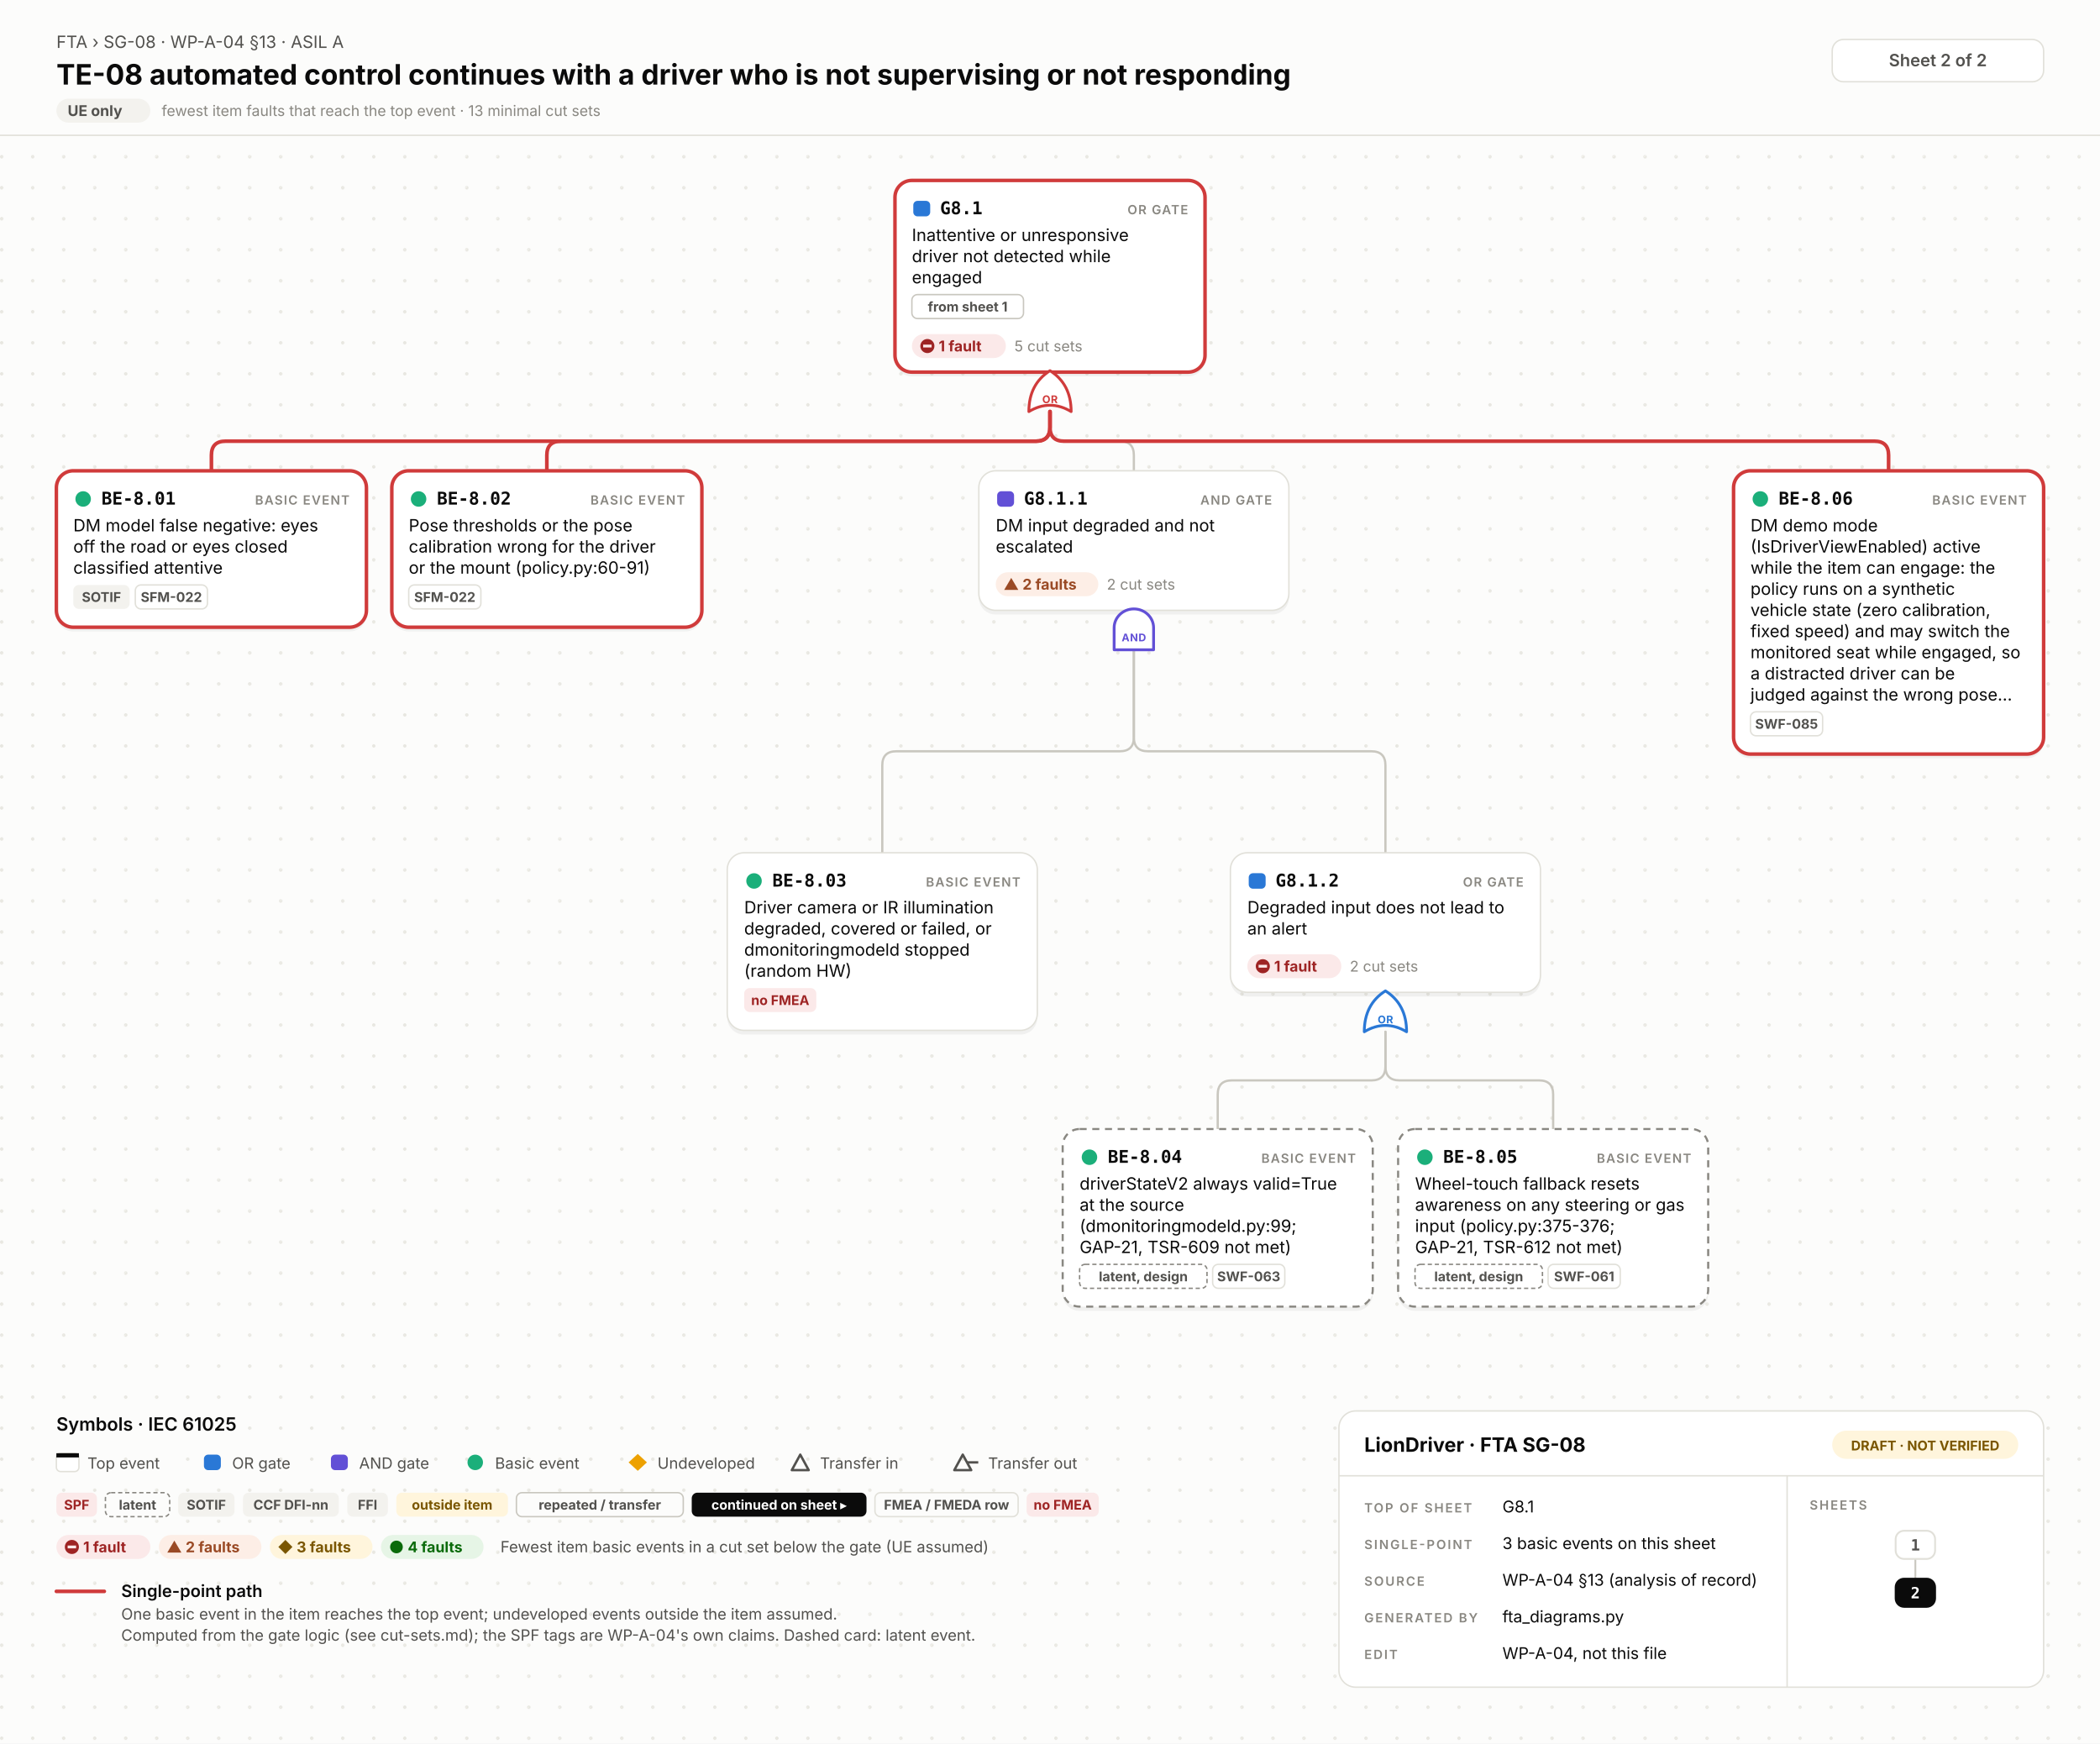
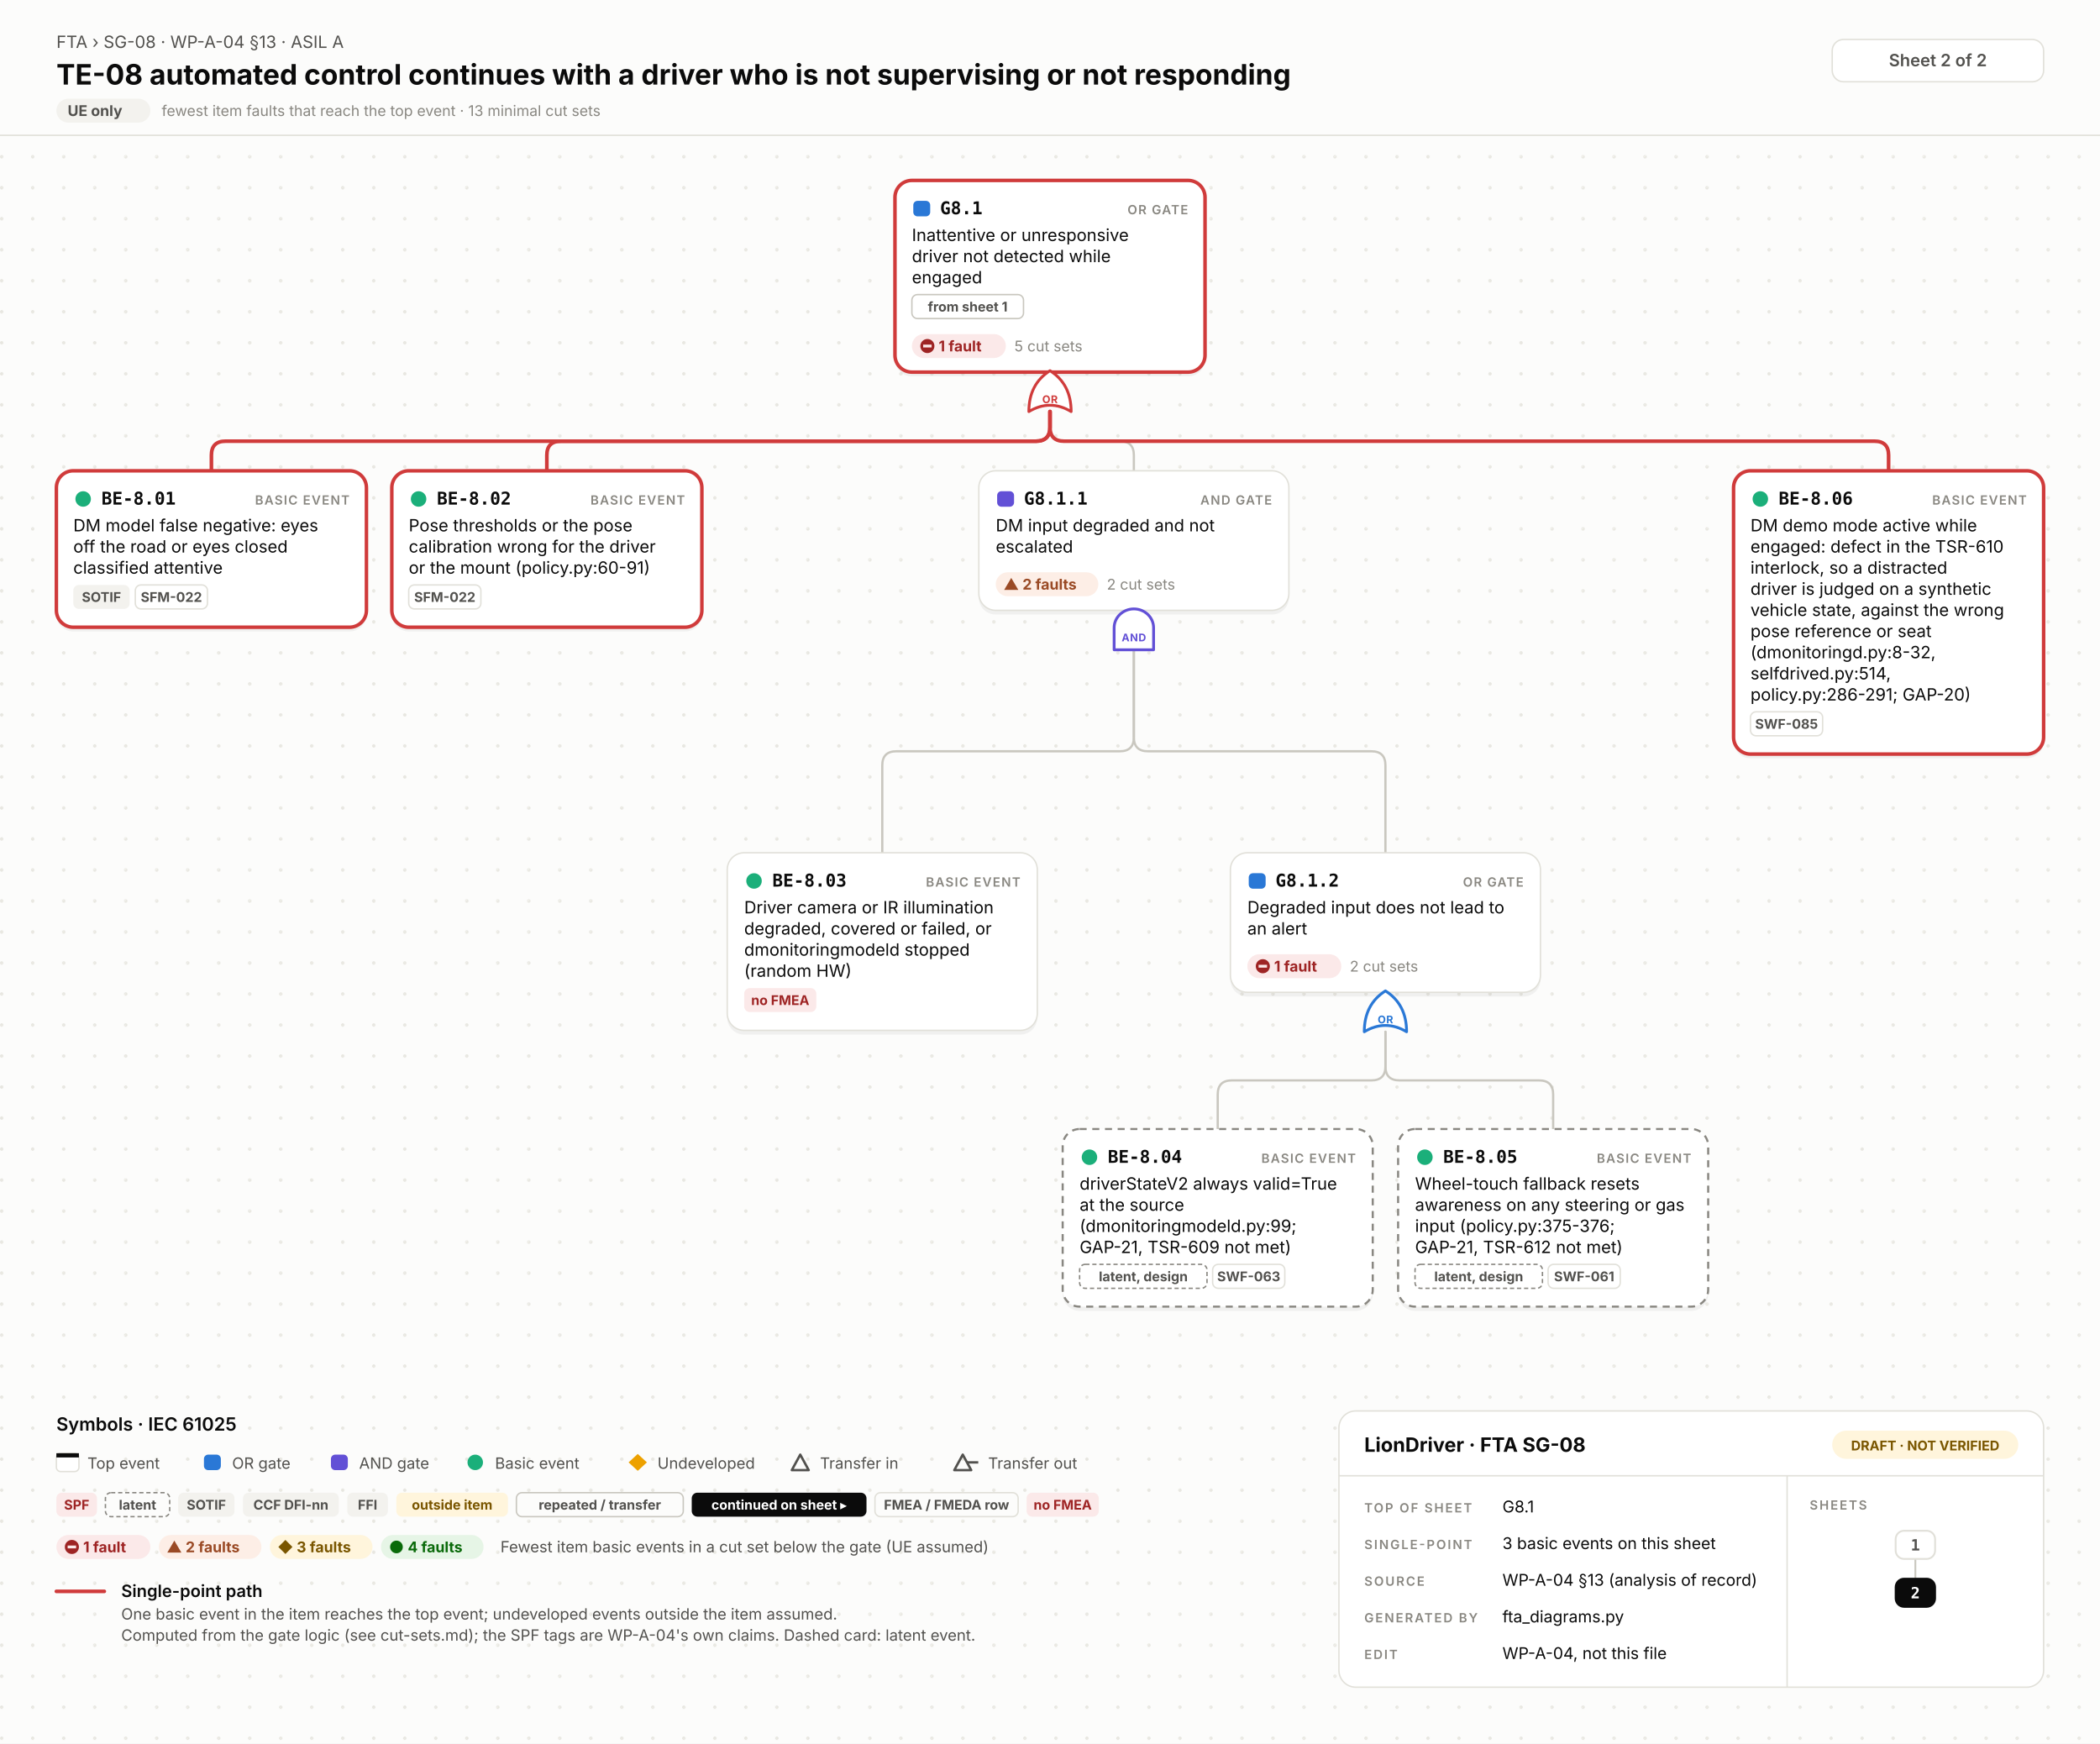
<svg xmlns="http://www.w3.org/2000/svg" width="1490" height="1237" viewBox="0 0 1490 1237">
  <style>.id{font:700 12.5px 'JetBrains Mono', Menlo, Consolas, 'DejaVu Sans Mono', monospace;fill:#0b0b0b}.kind{font:600 9px Inter, 'Helvetica Neue', Helvetica, Arial, sans-serif;letter-spacing:.08em;fill:#898781;text-anchor:end}.d{font:400 12px Inter, 'Helvetica Neue', Helvetica, Arial, sans-serif;fill:#0b0b0b}.n{font:italic 400 10.5px Inter, 'Helvetica Neue', Helvetica, Arial, sans-serif;fill:#52514e}.chip{font:700 9.5px Inter, 'Helvetica Neue', Helvetica, Arial, sans-serif;text-anchor:middle}.st{font:700 10.5px Inter, 'Helvetica Neue', Helvetica, Arial, sans-serif}.cs{font:400 10.5px Inter, 'Helvetica Neue', Helvetica, Arial, sans-serif;fill:#898781}.gl{font:700 7.5px Inter, 'Helvetica Neue', Helvetica, Arial, sans-serif;letter-spacing:.04em;text-anchor:middle}.eyebrow{font:400 12px Inter, 'Helvetica Neue', Helvetica, Arial, sans-serif;fill:#52514e}.title{font:700 20px Inter, 'Helvetica Neue', Helvetica, Arial, sans-serif;fill:#0b0b0b}.title2{font:700 16px Inter, 'Helvetica Neue', Helvetica, Arial, sans-serif;fill:#0b0b0b}.hc{font:600 12px Inter, 'Helvetica Neue', Helvetica, Arial, sans-serif;fill:#52514e;text-anchor:middle}.lh{font:600 13px Inter, 'Helvetica Neue', Helvetica, Arial, sans-serif;fill:#0b0b0b}.lb{font:600 12px Inter, 'Helvetica Neue', Helvetica, Arial, sans-serif;fill:#0b0b0b}.s{font:400 11px Inter, 'Helvetica Neue', Helvetica, Arial, sans-serif;fill:#52514e}.tbh{font:700 14px Inter, 'Helvetica Neue', Helvetica, Arial, sans-serif;fill:#0b0b0b}.k{font:600 9px Inter, 'Helvetica Neue', Helvetica, Arial, sans-serif;letter-spacing:.12em;fill:#898781}.v{font:400 11.5px Inter, 'Helvetica Neue', Helvetica, Arial, sans-serif;fill:#0b0b0b}.mm{font:700 11px 'JetBrains Mono', Menlo, Consolas, 'DejaVu Sans Mono', monospace;text-anchor:middle}.w{fill:none;stroke:#c9c7bf;stroke-width:1.6;stroke-linecap:round}.wh{fill:none;stroke:#d03b3b;stroke-width:2.6;stroke-linecap:round}.shadow{fill:#000;opacity:.05}</style>
  <defs>
    <pattern id="dots" width="22" height="22" patternUnits="userSpaceOnUse">
      <circle cx="1.2" cy="1.2" r="1.2" fill="#e7e6e0" />
    </pattern>
  </defs>
  <rect width="100%" height="100%" fill="#fcfcfb" />
  <rect y="96" width="100%" height="1141" fill="url(#dots)" />
  <line x1="0" y1="96" x2="1490" y2="96" stroke="#e1e0d9" />
  <text x="40" y="34" class="eyebrow">FTA › SG-08 · WP-A-04 §13 · ASIL A</text>
  <text x="40" y="60" class="title">TE-08 automated control continues with a driver who is not supervising or not responding</text>
  <rect x="40.0" y="70.0" width="66.7" height="17" rx="8.5" fill="#f3f2ee" />
  <text x="48" y="82.3" class="st" fill="#52514e">UE only</text>
  <text x="114.7" y="82.3" class="cs">fewest item faults that reach the top event · 13 minimal cut sets</text>
  <rect x="1300" y="28" width="150" height="30" rx="8" fill="#ffffff" stroke="#e1e0d9" />
  <text x="1375" y="47" class="hc">Sheet 2 of 2</text>
  <path d="M745.0,292.0 V303.0 Q745.0,313.0 755.0,313.0 H794.5 Q804.5,313.0 804.5,323.0 V334.0" class="w" />
  <path d="M804.5,461.0 V523.0 Q804.5,533.0 794.5,533.0 H636.0 Q626.0,533.0 626.0,543.0 V605.0" class="w" />
  <path d="M804.5,461.0 V523.0 Q804.5,533.0 814.5,533.0 H973.0 Q983.0,533.0 983.0,543.0 V605.0" class="w" />
  <path d="M983.0,732.0 V756.5 Q983.0,766.5 973.0,766.5 H874.0 Q864.0,766.5 864.0,776.5 V801.0" class="w" />
  <path d="M983.0,732.0 V756.5 Q983.0,766.5 993.0,766.5 H1092.0 Q1102.0,766.5 1102.0,776.5 V801.0" class="w" />
  <path d="M745.0,292.0 V303.0 Q745.0,313.0 735.0,313.0 H160.0 Q150.0,313.0 150.0,323.0 V334.0" class="wh" />
  <path d="M745.0,292.0 V303.0 Q745.0,313.0 735.0,313.0 H398.0 Q388.0,313.0 388.0,323.0 V334.0" class="wh" />
  <path d="M745.0,292.0 V303.0 Q745.0,313.0 755.0,313.0 H1330.0 Q1340.0,313.0 1340.0,323.0 V334.0" class="wh" />
  <rect x="635.0" y="131" width="220" height="136.0" rx="12" class="shadow" />
  <rect x="635.0" y="128" width="220" height="136.0" rx="12" fill="#ffffff" stroke="#d03b3b" stroke-width="2.5" />
  <rect x="648.0" y="142.5" width="12" height="11" rx="3" fill="#2a78d6" />
  <text x="667.0" y="152" class="id">G8.1</text>
  <text x="843.0" y="152" class="kind">OR GATE</text>
  <text x="647.0" y="171" class="d">Inattentive or unresponsive</text>
  <text x="647.0" y="186" class="d">driver not detected while</text>
  <text x="647.0" y="201" class="d">engaged</text>
  <rect x="647.0" y="209.0" width="79.2" height="17" rx="4" fill="none" stroke="#c9c7bf" />
  <text x="686.6" y="221.0" class="chip" fill="#52514e">from sheet 1</text>
  <rect x="647.0" y="237.0" width="66.7" height="17" rx="8.5" fill="#fbe9e9" />
  <circle cx="658.0" cy="245.5" r="5" fill="#9e2424" />
  <rect x="655.0" y="244.5" width="6" height="2" fill="#fbe9e9" />
  <text x="666.0" y="249.3" class="st" fill="#9e2424">1 fault</text>
  <text x="719.7" y="249.3" class="cs">5 cut sets</text>
  <path d="M730.0,292.0 Q745.0,283.0 760.0,292.0 Q760.0,272.5 745.0,263.0 Q730.0,272.5 730.0,292.0 Z" fill="#ffffff" stroke="#d03b3b" stroke-width="2" stroke-linejoin="round" />
  <text x="745.0" y="286.0" class="gl" fill="#d03b3b">OR</text>
  <rect x="40" y="337.0" width="220" height="111.0" rx="12" class="shadow" />
  <rect x="40" y="334.0" width="220" height="111.0" rx="12" fill="#ffffff" stroke="#d03b3b" stroke-width="2.5" />
  <circle cx="59" cy="354.0" r="5.5" fill="#1baf7a" />
  <text x="72" y="358.0" class="id">BE-8.01</text>
  <text x="248" y="358.0" class="kind">BASIC EVENT</text>
  <text x="52" y="377.0" class="d">DM model false negative: eyes</text>
  <text x="52" y="392.0" class="d">off the road or eyes closed</text>
  <text x="52" y="407.0" class="d">classified attentive</text>
  <rect x="52.0" y="415.0" width="40.0" height="17" rx="4" fill="#f3f2ee" />
  <text x="72.0" y="427.0" class="chip" fill="#52514e">SOTIF</text>
  <rect x="96.0" y="415.0" width="51.2" height="17" rx="4" fill="none" stroke="#e1e0d9" />
  <text x="121.6" y="427.0" class="chip" fill="#52514e">SFM-022</text>
  <rect x="278" y="337.0" width="220" height="111.0" rx="12" class="shadow" />
  <rect x="278" y="334.0" width="220" height="111.0" rx="12" fill="#ffffff" stroke="#d03b3b" stroke-width="2.5" />
  <circle cx="297" cy="354.0" r="5.5" fill="#1baf7a" />
  <text x="310" y="358.0" class="id">BE-8.02</text>
  <text x="486" y="358.0" class="kind">BASIC EVENT</text>
  <text x="290" y="377.0" class="d">Pose thresholds or the pose</text>
  <text x="290" y="392.0" class="d">calibration wrong for the driver</text>
  <text x="290" y="407.0" class="d">or the mount (policy.py:60-91)</text>
  <rect x="290.0" y="415.0" width="51.2" height="17" rx="4" fill="none" stroke="#e1e0d9" />
  <text x="315.6" y="427.0" class="chip" fill="#52514e">SFM-022</text>
  <rect x="694.5" y="337.0" width="220" height="99.0" rx="12" class="shadow" />
  <rect x="694.5" y="334.0" width="220" height="99.0" rx="12" fill="#ffffff" stroke="#e1e0d9" stroke-width="1" />
  <rect x="707.5" y="348.5" width="12" height="11" rx="3" fill="#6250d6" />
  <text x="726.5" y="358.0" class="id">G8.1.1</text>
  <text x="902.5" y="358.0" class="kind">AND GATE</text>
  <text x="706.5" y="377.0" class="d">DM input degraded and not</text>
  <text x="706.5" y="392.0" class="d">escalated</text>
  <rect x="706.5" y="406.0" width="72.8" height="17" rx="8.5" fill="#fdeee6" />
  <path d="M717.5,410.0 L722.5,418.5 H712.5 Z" fill="#9a4a25" />
  <text x="725.5" y="418.3" class="st" fill="#9a4a25">2 faults</text>
  <text x="785.3" y="418.3" class="cs">2 cut sets</text>
  <path d="M790.5,461.0 V445.4 A14,13.4 0 0 1 818.5,445.4 V461.0 Z" fill="#ffffff" stroke="#6250d6" stroke-width="2" stroke-linejoin="round" />
  <text x="804.5" y="455.0" class="gl" fill="#6250d6">AND</text>
  <rect x="516" y="608.0" width="220" height="126.0" rx="12" class="shadow" />
  <rect x="516" y="605.0" width="220" height="126.0" rx="12" fill="#ffffff" stroke="#e1e0d9" stroke-width="1" />
  <circle cx="535" cy="625.0" r="5.5" fill="#1baf7a" />
  <text x="548" y="629.0" class="id">BE-8.03</text>
  <text x="724" y="629.0" class="kind">BASIC EVENT</text>
  <text x="528" y="648.0" class="d">Driver camera or IR illumination</text>
  <text x="528" y="663.0" class="d">degraded, covered or failed, or</text>
  <text x="528" y="678.0" class="d">dmonitoringmodeld stopped</text>
  <text x="528" y="693.0" class="d">(random HW)</text>
  <rect x="528.0" y="701.0" width="51.2" height="17" rx="4" fill="#fbe9e9" />
  <text x="553.6" y="713.0" class="chip" fill="#9e2424">no FMEA</text>
  <rect x="873.0" y="608.0" width="220" height="99.0" rx="12" class="shadow" />
  <rect x="873.0" y="605.0" width="220" height="99.0" rx="12" fill="#ffffff" stroke="#e1e0d9" stroke-width="1" />
  <rect x="886.0" y="619.5" width="12" height="11" rx="3" fill="#2a78d6" />
  <text x="905.0" y="629.0" class="id">G8.1.2</text>
  <text x="1081.0" y="629.0" class="kind">OR GATE</text>
  <text x="885.0" y="648.0" class="d">Degraded input does not lead to</text>
  <text x="885.0" y="663.0" class="d">an alert</text>
  <rect x="885.0" y="677.0" width="66.7" height="17" rx="8.5" fill="#fbe9e9" />
  <circle cx="896.0" cy="685.5" r="5" fill="#9e2424" />
  <rect x="893.0" y="684.5" width="6" height="2" fill="#fbe9e9" />
  <text x="904.0" y="689.3" class="st" fill="#9e2424">1 fault</text>
  <text x="957.7" y="689.3" class="cs">2 cut sets</text>
  <path d="M968.0,732.0 Q983.0,723.0 998.0,732.0 Q998.0,712.5 983.0,703.0 Q968.0,712.5 968.0,732.0 Z" fill="#ffffff" stroke="#2a78d6" stroke-width="2" stroke-linejoin="round" />
  <text x="983.0" y="726.0" class="gl" fill="#2a78d6">OR</text>
  <rect x="754" y="804.0" width="220" height="126.0" rx="12" class="shadow" />
  <rect x="754" y="801.0" width="220" height="126.0" rx="12" fill="#ffffff" stroke="#898781" stroke-width="1.5" stroke-dasharray="5 4" />
  <circle cx="773" cy="821.0" r="5.5" fill="#1baf7a" />
  <text x="786" y="825.0" class="id">BE-8.04</text>
  <text x="962" y="825.0" class="kind">BASIC EVENT</text>
  <text x="766" y="844.0" class="d">driverStateV2 always valid=True</text>
  <text x="766" y="859.0" class="d">at the source</text>
  <text x="766" y="874.0" class="d">(dmonitoringmodeld.py:99;</text>
  <text x="766" y="889.0" class="d">GAP-21, TSR-609 not met)</text>
  <rect x="766.0" y="897.0" width="90.4" height="17" rx="4" fill="none" stroke="#898781" stroke-dasharray="3 2" />
  <text x="811.2" y="909.0" class="chip" fill="#52514e">latent, design</text>
  <rect x="860.4" y="897.0" width="51.2" height="17" rx="4" fill="none" stroke="#e1e0d9" />
  <text x="886.0" y="909.0" class="chip" fill="#52514e">SWF-063</text>
  <rect x="992" y="804.0" width="220" height="126.0" rx="12" class="shadow" />
  <rect x="992" y="801.0" width="220" height="126.0" rx="12" fill="#ffffff" stroke="#898781" stroke-width="1.5" stroke-dasharray="5 4" />
  <circle cx="1011" cy="821.0" r="5.5" fill="#1baf7a" />
  <text x="1024" y="825.0" class="id">BE-8.05</text>
  <text x="1200" y="825.0" class="kind">BASIC EVENT</text>
  <text x="1004" y="844.0" class="d">Wheel-touch fallback resets</text>
  <text x="1004" y="859.0" class="d">awareness on any steering or gas</text>
  <text x="1004" y="874.0" class="d">input (policy.py:375-376;</text>
  <text x="1004" y="889.0" class="d">GAP-21, TSR-612 not met)</text>
  <rect x="1004.0" y="897.0" width="90.4" height="17" rx="4" fill="none" stroke="#898781" stroke-dasharray="3 2" />
  <text x="1049.2" y="909.0" class="chip" fill="#52514e">latent, design</text>
  <rect x="1098.4" y="897.0" width="51.2" height="17" rx="4" fill="none" stroke="#e1e0d9" />
  <text x="1124.0" y="909.0" class="chip" fill="#52514e">SWF-061</text>
  <rect x="1230" y="337.0" width="220" height="201.0" rx="12" class="shadow" />
  <rect x="1230" y="334.0" width="220" height="201.0" rx="12" fill="#ffffff" stroke="#d03b3b" stroke-width="2.5" />
  <circle cx="1249" cy="354.0" r="5.5" fill="#1baf7a" />
  <text x="1262" y="358.0" class="id">BE-8.06</text>
  <text x="1438" y="358.0" class="kind">BASIC EVENT</text>
-   <text x="1242" y="377.0" class="d">DM demo mode</text>
-   <text x="1242" y="392.0" class="d">(IsDriverViewEnabled) active</text>
-   <text x="1242" y="407.0" class="d">while the item can engage: the</text>
-   <text x="1242" y="422.0" class="d">policy runs on a synthetic</text>
-   <text x="1242" y="437.0" class="d">vehicle state (zero calibration,</text>
-   <text x="1242" y="452.0" class="d">fixed speed) and may switch the</text>
-   <text x="1242" y="467.0" class="d">monitored seat while engaged, so</text>
-   <text x="1242" y="482.0" class="d">a distracted driver can be</text>
-   <text x="1242" y="497.0" class="d">judged against the wrong pose…</text>
+   <text x="1242" y="377.0" class="d">DM demo mode active while</text>
+   <text x="1242" y="392.0" class="d">engaged: defect in the TSR-610</text>
+   <text x="1242" y="407.0" class="d">interlock, so a distracted</text>
+   <text x="1242" y="422.0" class="d">driver is judged on a synthetic</text>
+   <text x="1242" y="437.0" class="d">vehicle state, against the wrong</text>
+   <text x="1242" y="452.0" class="d">pose reference or seat</text>
+   <text x="1242" y="467.0" class="d">(dmonitoringd.py:8-32,</text>
+   <text x="1242" y="482.0" class="d">selfdrived.py:514,</text>
+   <text x="1242" y="497.0" class="d">policy.py:286-291; GAP-20)</text>
  <rect x="1242.0" y="505.0" width="51.2" height="17" rx="4" fill="none" stroke="#e1e0d9" />
  <text x="1267.6" y="517.0" class="chip" fill="#52514e">SWF-085</text>
  <text x="40" y="1015.0" class="lh">Symbols · IEC 61025</text>
  <rect x="40" y="1031.0" width="16" height="13" rx="3" fill="#ffffff" stroke="#e1e0d9" />
  <rect x="40" y="1031.0" width="16" height="3" fill="#0b0b0b" />
  <text x="62" y="1042.0" class="s">Top event</text>
  <rect x="144.7" y="1032.0" width="12" height="11" rx="3" fill="#2a78d6" />
  <text x="164.7" y="1042.0" class="s">OR gate</text>
  <rect x="234.8" y="1032.0" width="12" height="11" rx="3" fill="#6250d6" />
  <text x="254.8" y="1042.0" class="s">AND gate</text>
  <circle cx="337.2" cy="1037.5" r="5.5" fill="#1baf7a" />
  <text x="351.2" y="1042.0" class="s">Basic event</text>
  <path d="M452.5,1031.5 L459.0,1037.5 L452.5,1043.5 L446.0,1037.5 Z" fill="#eda100" />
  <text x="466.5" y="1042.0" class="s">Undeveloped</text>
  <path d="M567.8,1032.0 L573.8,1043.0 H561.8 Z" fill="none" stroke="#52514e" stroke-width="1.7" stroke-linejoin="round" />
  <text x="581.8" y="1042.0" class="s">Transfer in</text>
  <path d="M683.1,1032.0 L689.1,1043.0 H677.1 Z" fill="none" stroke="#52514e" stroke-width="1.7" stroke-linejoin="round" />
  <line x1="686.1" y1="1037.5" x2="694.1" y2="1037.5" stroke="#52514e" stroke-width="1.7" />
  <text x="701.1" y="1042.0" class="s">Transfer out</text>
  <rect x="40.0" y="1059.0" width="28.8" height="17" rx="4" fill="#fbe9e9" />
  <text x="54.4" y="1071.0" class="chip" fill="#9e2424">SPF</text>
  <rect x="74.8" y="1059.0" width="45.6" height="17" rx="4" fill="none" stroke="#898781" stroke-dasharray="3 2" />
  <text x="97.6" y="1071.0" class="chip" fill="#52514e">latent</text>
  <rect x="126.4" y="1059.0" width="40.0" height="17" rx="4" fill="#f3f2ee" />
  <text x="146.4" y="1071.0" class="chip" fill="#52514e">SOTIF</text>
  <rect x="172.4" y="1059.0" width="68.0" height="17" rx="4" fill="#f3f2ee" />
  <text x="206.4" y="1071.0" class="chip" fill="#52514e">CCF DFI-nn</text>
  <rect x="246.4" y="1059.0" width="28.8" height="17" rx="4" fill="#f3f2ee" />
  <text x="260.8" y="1071.0" class="chip" fill="#52514e">FFI</text>
  <rect x="281.2" y="1059.0" width="79.2" height="17" rx="4" fill="#fff5dc" />
  <text x="320.8" y="1071.0" class="chip" fill="#7a5600">outside item</text>
  <rect x="366.4" y="1059.0" width="118.4" height="17" rx="4" fill="none" stroke="#c9c7bf" />
  <text x="425.6" y="1071.0" class="chip" fill="#52514e">repeated / transfer</text>
  <rect x="490.8" y="1059.0" width="124.0" height="17" rx="4" fill="#0b0b0b" />
  <text x="552.8" y="1071.0" class="chip" fill="#fff">continued on sheet ▸</text>
  <rect x="620.8" y="1059.0" width="101.6" height="17" rx="4" fill="none" stroke="#e1e0d9" />
  <text x="671.6" y="1071.0" class="chip" fill="#52514e">FMEA / FMEDA row</text>
  <rect x="728.4" y="1059.0" width="51.2" height="17" rx="4" fill="#fbe9e9" />
  <text x="754.0" y="1071.0" class="chip" fill="#9e2424">no FMEA</text>
  <rect x="40.0" y="1089.0" width="66.7" height="17" rx="8.5" fill="#fbe9e9" />
  <circle cx="51" cy="1097.5" r="5" fill="#9e2424" />
  <rect x="48" y="1096.5" width="6" height="2" fill="#fbe9e9" />
  <text x="59" y="1101.3" class="st" fill="#9e2424">1 fault</text>
  <rect x="112.7" y="1089.0" width="72.8" height="17" rx="8.5" fill="#fdeee6" />
  <path d="M123.7,1093.0 L128.7,1101.5 H118.7 Z" fill="#9a4a25" />
  <text x="131.7" y="1101.3" class="st" fill="#9a4a25">2 faults</text>
  <rect x="191.5" y="1089.0" width="72.8" height="17" rx="8.5" fill="#fff5dc" />
  <path d="M202.5,1092.5 L207.5,1097.5 L202.5,1102.5 L197.5,1097.5 Z" fill="#7a5600" />
  <text x="210.5" y="1101.3" class="st" fill="#7a5600">3 faults</text>
  <rect x="270.3" y="1089.0" width="72.8" height="17" rx="8.5" fill="#e6f5e6" />
  <circle cx="281.3" cy="1097.5" r="4.5" fill="#0a6a0a" />
  <text x="289.3" y="1101.3" class="st" fill="#0a6a0a">4 faults</text>
  <text x="355.1" y="1101.3" class="s">Fewest item basic events in a cut set below the gate (UE assumed)</text>
  <line x1="40" y1="1129.0" x2="74" y2="1129.0" class="wh" />
  <text x="86" y="1133.0" class="lb">Single-point path</text>
  <text x="86" y="1149.0" class="s">One basic event in the item reaches the top event; undeveloped events outside the item assumed.</text>
  <text x="86" y="1164.0" class="s">Computed from the gate logic (see cut-sets.md); the SPF tags are WP-A-04's own claims. Dashed card: latent event.</text>
  <rect x="950" y="1001.0" width="500" height="196" rx="12" fill="#ffffff" stroke="#e1e0d9" />
  <line x1="950" y1="1047.0" x2="1450" y2="1047.0" stroke="#e1e0d9" />
  <line x1="1268" y1="1047.0" x2="1268" y2="1197.0" stroke="#e1e0d9" />
  <text x="968" y="1030.0" class="tbh">LionDriver · FTA SG-08</text>
  <rect x="1300" y="1015.0" width="132" height="20" rx="10" fill="#fff5dc" />
  <text x="1366" y="1029.0" class="chip" fill="#7a5600">DRAFT · NOT VERIFIED</text>
  <text x="968" y="1073.0" class="k">TOP OF SHEET</text>
  <text x="1066" y="1073.0" class="v">G8.1</text>
  <text x="968" y="1099.0" class="k">SINGLE-POINT</text>
  <text x="1066" y="1099.0" class="v">3 basic events on this sheet</text>
  <text x="968" y="1125.0" class="k">SOURCE</text>
  <text x="1066" y="1125.0" class="v">WP-A-04 §13 (analysis of record)</text>
  <text x="968" y="1151.0" class="k">GENERATED BY</text>
  <text x="1066" y="1151.0" class="v">fta_diagrams.py</text>
  <text x="968" y="1177.0" class="k">EDIT</text>
  <text x="1066" y="1177.0" class="v">WP-A-04, not this file</text>
  <text x="1284" y="1071.0" class="k">SHEETS</text>
  <line x1="1359.0" y1="1106.0" x2="1359.0" y2="1120.0" stroke="#c9c7bf" stroke-width="1.3" />
  <rect x="1345.0" y="1086.0" width="28" height="20" rx="6" fill="#ffffff" stroke="#e1e0d9" stroke-width="1.3" />
  <text x="1359.0" y="1100.0" class="mm" fill="#52514e">1</text>
  <rect x="1345.0" y="1120.0" width="28" height="20" rx="6" fill="#0b0b0b" stroke="#0b0b0b" stroke-width="1.3" />
  <text x="1359.0" y="1134.0" class="mm" fill="#fff">2</text>
</svg>
